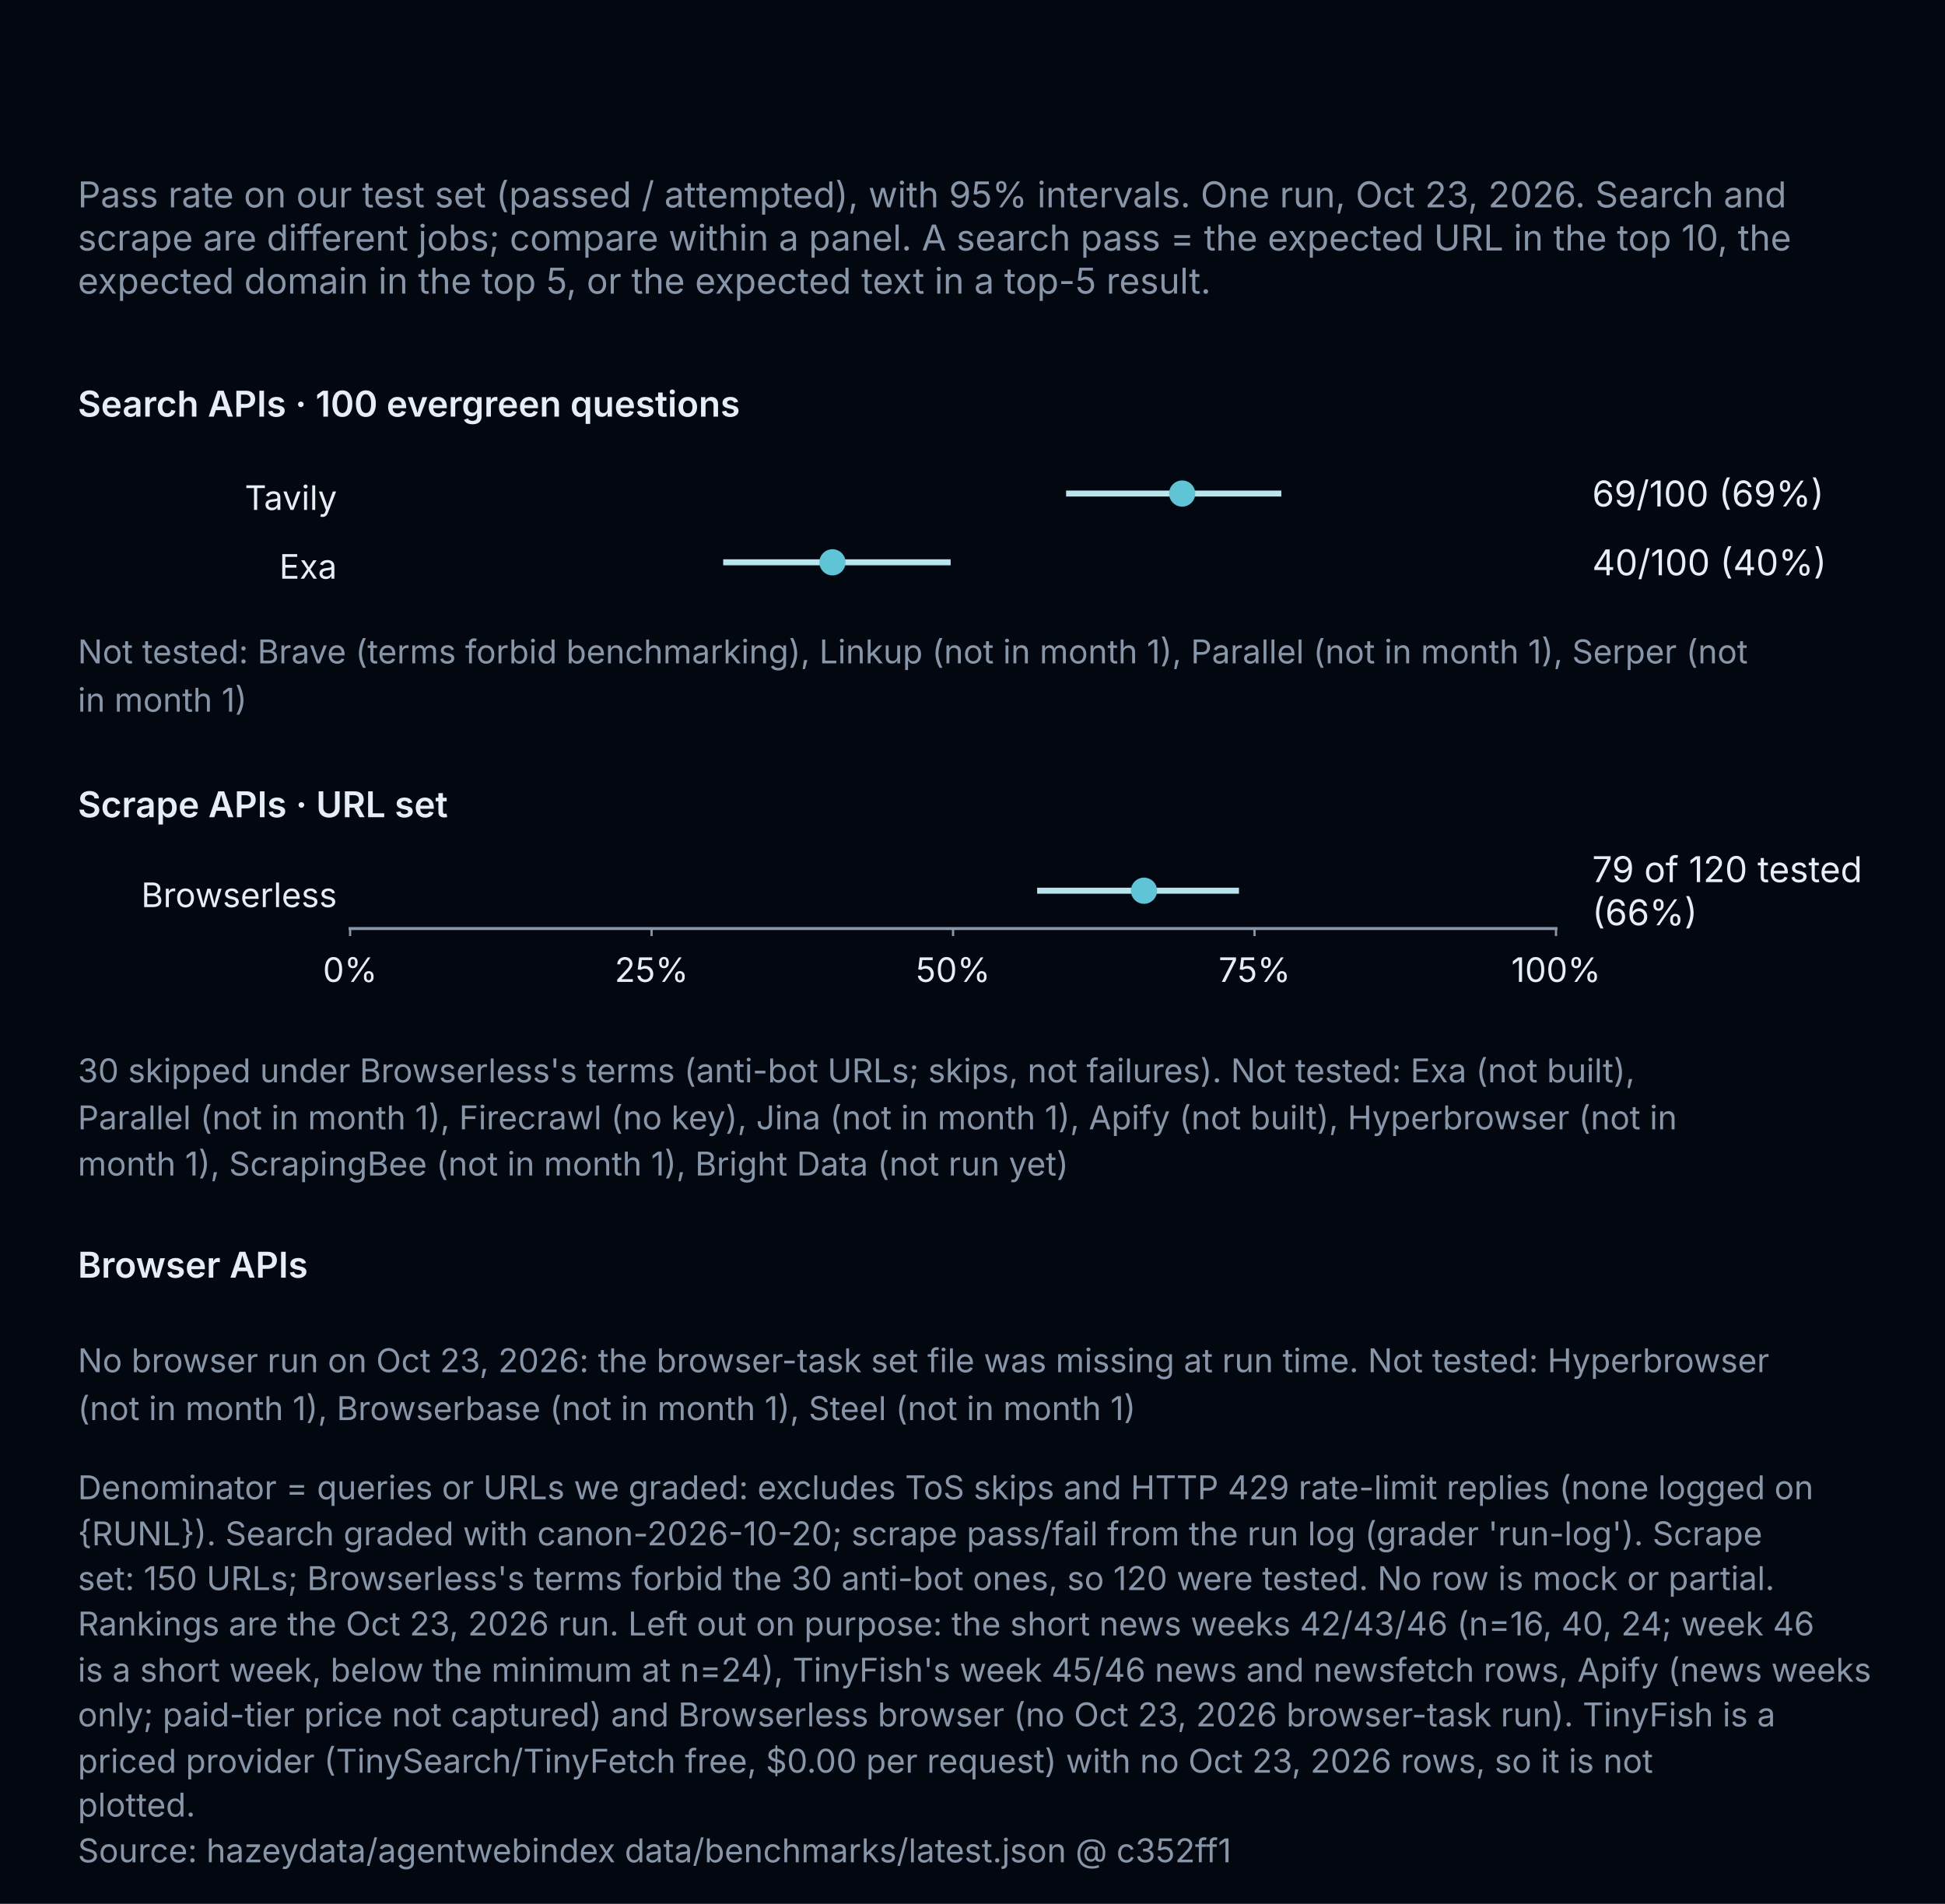
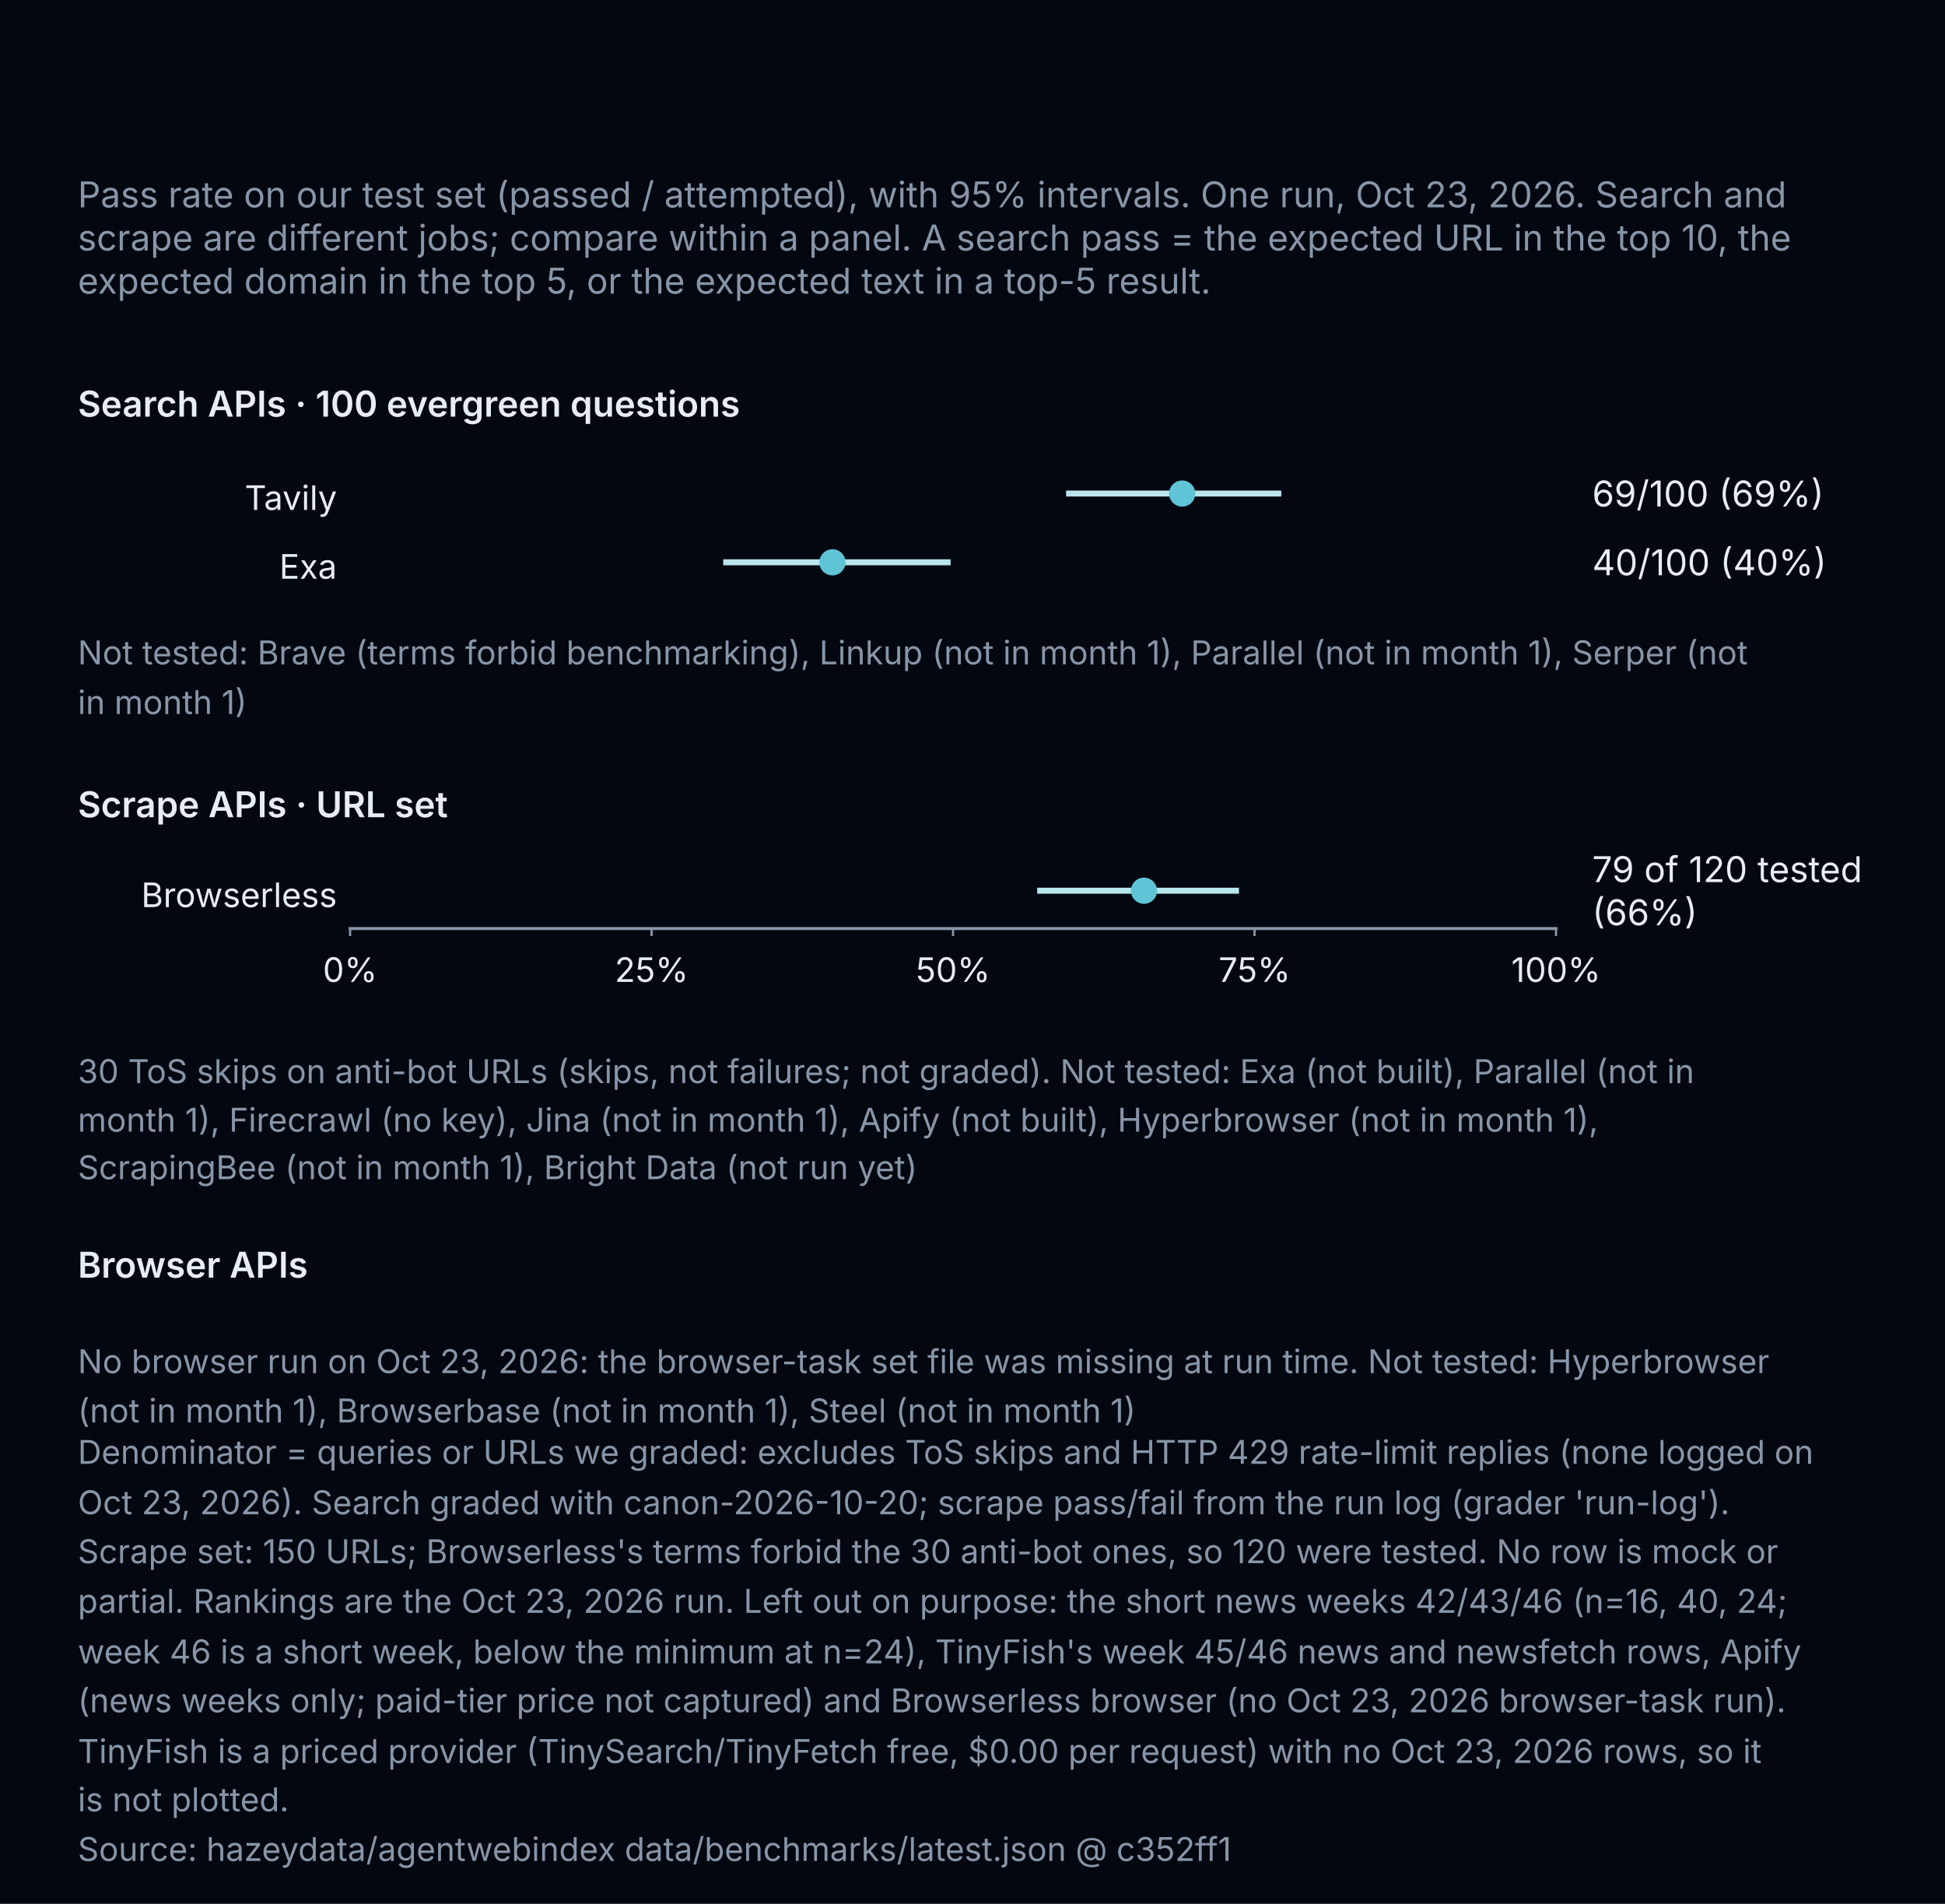
<svg xmlns="http://www.w3.org/2000/svg" xmlns:xlink="http://www.w3.org/1999/xlink" role="img" aria-label="Tavily passed 69% of our 100 evergreen checks, Exa 40%; Browserless passed 66% of 120 scrape checks" width="518.4pt" height="507.364pt" viewBox="0 0 518.4 507.364" version="1.1">
  <defs>
    <style type="text/css">*{stroke-linejoin: round; stroke-linecap: butt}</style>
  </defs>
  <g id="figure_1">
    <g id="patch_1">
      <path d="M 0 507.364  L 518.4 507.364  L 518.4 0  L 0 0  z " style="fill: #03070f" />
    </g>
    <g id="axes_1">
      <g id="patch_2">
        <path d="M 93.312 160.852  L 414.72 160.852  L 414.72 120.532  L 93.312 120.532  z " style="fill: #03070f" />
      </g>
      <g id="matplotlib.axis_1">
        <g id="xtick_1">
          <g id="line2d_1" />
        </g>
        <g id="xtick_2">
          <g id="line2d_2" />
        </g>
        <g id="xtick_3">
          <g id="line2d_3" />
        </g>
        <g id="xtick_4">
          <g id="line2d_4" />
        </g>
        <g id="xtick_5">
          <g id="line2d_5" />
        </g>
      </g>
      <g id="matplotlib.axis_2">
        <g id="ytick_1">
          <g id="line2d_6" />
          <g id="text_1">
            <text style="font-size: 9px; font-family: 'Inter', sans-serif; text-anchor: end; fill: #e6edf5" x="89.812" y="154.216" transform="rotate(-0 89.812 154.2155)">Exa</text>
          </g>
        </g>
        <g id="ytick_2">
          <g id="line2d_7" />
          <g id="text_2">
            <text style="font-size: 9px; font-family: 'Inter', sans-serif; text-anchor: end; fill: #e6edf5" x="89.812" y="135.888" transform="rotate(-0 89.812 135.8882)">Tavily</text>
          </g>
        </g>
      </g>
      <g id="wilson-ci">
-         <path d="M 284.144 131.529  L 341.505 131.529  " clip-path="url(#pdba6e505ed)" style="fill: none; stroke: #b7e4ed; stroke-width: 1.6" />
+         <path d="M 284.144 131.529  L 341.505 131.529  " clip-path="url(#p2577cbed50)" style="fill: none; stroke: #b7e4ed; stroke-width: 1.6" />
      </g>
      <g id="wilson-ci">
-         <path d="M 192.756 149.856  L 253.373 149.856  " clip-path="url(#pdba6e505ed)" style="fill: none; stroke: #b7e4ed; stroke-width: 1.6" />
+         <path d="M 192.756 149.856  L 253.373 149.856  " clip-path="url(#p2577cbed50)" style="fill: none; stroke: #b7e4ed; stroke-width: 1.6" />
      </g>
      <g id="line2d_8">
        <defs>
-           <path id="m805a301ea6" d="M 0 3  C 0.796 3 1.559 2.684 2.121 2.121  C 2.684 1.559 3 0.796 3 0  C 3 -0.796 2.684 -1.559 2.121 -2.121  C 1.559 -2.684 0.796 -3 0 -3  C -0.796 -3 -1.559 -2.684 -2.121 -2.121  C -2.684 -1.559 -3 -0.796 -3 0  C -3 0.796 -2.684 1.559 -2.121 2.121  C -1.559 2.684 -0.796 3 0 3  z " style="stroke: #5fc4d6" />
+           <path id="m9ed224bda4" d="M 0 3  C 0.796 3 1.559 2.684 2.121 2.121  C 2.684 1.559 3 0.796 3 0  C 3 -0.796 2.684 -1.559 2.121 -2.121  C 1.559 -2.684 0.796 -3 0 -3  C -0.796 -3 -1.559 -2.684 -2.121 -2.121  C -2.684 -1.559 -3 -0.796 -3 0  C -3 0.796 -2.684 1.559 -2.121 2.121  C -1.559 2.684 -0.796 3 0 3  z " style="stroke: #5fc4d6" />
        </defs>
-         <g clip-path="url(#pdba6e505ed)">
-           <use xlink:href="#m805a301ea6" x="315.084" y="131.529" style="fill: #5fc4d6; stroke: #5fc4d6" />
+         <g clip-path="url(#p2577cbed50)">
+           <use xlink:href="#m9ed224bda4" x="315.084" y="131.529" style="fill: #5fc4d6; stroke: #5fc4d6" />
        </g>
      </g>
      <g id="text_3">
        <text style="font-size: 9.5px; font-family: 'Inter', sans-serif; text-anchor: start; fill: #e6edf5" x="424.362" y="134.985" transform="rotate(-0 424.3622 134.9847)">69/100 (69%)</text>
      </g>
      <g id="line2d_9">
-         <g clip-path="url(#pdba6e505ed)">
-           <use xlink:href="#m805a301ea6" x="221.875" y="149.856" style="fill: #5fc4d6; stroke: #5fc4d6" />
+         <g clip-path="url(#p2577cbed50)">
+           <use xlink:href="#m9ed224bda4" x="221.875" y="149.856" style="fill: #5fc4d6; stroke: #5fc4d6" />
        </g>
      </g>
      <g id="text_4">
        <text style="font-size: 9.5px; font-family: 'Inter', sans-serif; text-anchor: start; fill: #e6edf5" x="424.362" y="153.312" transform="rotate(-0 424.3622 153.3119)">40/100 (40%)</text>
      </g>
    </g>
    <g id="axes_2">
      <g id="patch_3">
        <path d="M 93.312 247.455  L 414.72 247.455  L 414.72 227.295  L 93.312 227.295  z " style="fill: #03070f" />
      </g>
      <g id="matplotlib.axis_3">
        <g id="xtick_6">
          <g id="line2d_10">
            <defs>
-               <path id="m504e65202b" d="M 0 0  L 0 2  " style="stroke: #8796a8; stroke-width: 0.6" />
+               <path id="m170215edcb" d="M 0 0  L 0 2  " style="stroke: #8796a8; stroke-width: 0.6" />
            </defs>
            <g>
-               <use xlink:href="#m504e65202b" x="93.312" y="247.455" style="fill: #8796a8; stroke: #8796a8; stroke-width: 0.6" />
+               <use xlink:href="#m170215edcb" x="93.312" y="247.455" style="fill: #8796a8; stroke: #8796a8; stroke-width: 0.6" />
            </g>
          </g>
          <g id="text_5">
            <text style="font-size: 9px; font-family: 'Inter', sans-serif; text-anchor: middle; fill: #e6edf5" x="93.312" y="261.674" transform="rotate(-0 93.312 261.6737)">0%</text>
          </g>
        </g>
        <g id="xtick_7">
          <g id="line2d_11">
            <g>
-               <use xlink:href="#m504e65202b" x="173.664" y="247.455" style="fill: #8796a8; stroke: #8796a8; stroke-width: 0.6" />
+               <use xlink:href="#m170215edcb" x="173.664" y="247.455" style="fill: #8796a8; stroke: #8796a8; stroke-width: 0.6" />
            </g>
          </g>
          <g id="text_6">
            <text style="font-size: 9px; font-family: 'Inter', sans-serif; text-anchor: middle; fill: #e6edf5" x="173.664" y="261.674" transform="rotate(-0 173.664 261.6737)">25%</text>
          </g>
        </g>
        <g id="xtick_8">
          <g id="line2d_12">
            <g>
-               <use xlink:href="#m504e65202b" x="254.016" y="247.455" style="fill: #8796a8; stroke: #8796a8; stroke-width: 0.6" />
+               <use xlink:href="#m170215edcb" x="254.016" y="247.455" style="fill: #8796a8; stroke: #8796a8; stroke-width: 0.6" />
            </g>
          </g>
          <g id="text_7">
            <text style="font-size: 9px; font-family: 'Inter', sans-serif; text-anchor: middle; fill: #e6edf5" x="254.016" y="261.674" transform="rotate(-0 254.016 261.6737)">50%</text>
          </g>
        </g>
        <g id="xtick_9">
          <g id="line2d_13">
            <g>
-               <use xlink:href="#m504e65202b" x="334.368" y="247.455" style="fill: #8796a8; stroke: #8796a8; stroke-width: 0.6" />
+               <use xlink:href="#m170215edcb" x="334.368" y="247.455" style="fill: #8796a8; stroke: #8796a8; stroke-width: 0.6" />
            </g>
          </g>
          <g id="text_8">
            <text style="font-size: 9px; font-family: 'Inter', sans-serif; text-anchor: middle; fill: #e6edf5" x="334.368" y="261.674" transform="rotate(-0 334.368 261.6737)">75%</text>
          </g>
        </g>
        <g id="xtick_10">
          <g id="line2d_14">
            <g>
-               <use xlink:href="#m504e65202b" x="414.72" y="247.455" style="fill: #8796a8; stroke: #8796a8; stroke-width: 0.6" />
+               <use xlink:href="#m170215edcb" x="414.72" y="247.455" style="fill: #8796a8; stroke: #8796a8; stroke-width: 0.6" />
            </g>
          </g>
          <g id="text_9">
            <text style="font-size: 9px; font-family: 'Inter', sans-serif; text-anchor: middle; fill: #e6edf5" x="414.72" y="261.674" transform="rotate(-0 414.72 261.6737)">100%</text>
          </g>
        </g>
      </g>
      <g id="matplotlib.axis_4">
        <g id="ytick_3">
          <g id="line2d_15" />
          <g id="text_10">
            <text style="font-size: 9px; font-family: 'Inter', sans-serif; text-anchor: end; fill: #e6edf5" x="89.812" y="241.734" transform="rotate(-0 89.812 241.7344)">Browserless</text>
          </g>
        </g>
      </g>
      <g id="wilson-ci">
-         <path d="M 276.433 237.375  L 330.221 237.375  " clip-path="url(#p7c1cec6409)" style="fill: none; stroke: #b7e4ed; stroke-width: 1.6" />
+         <path d="M 276.433 237.375  L 330.221 237.375  " clip-path="url(#p5f905f3876)" style="fill: none; stroke: #b7e4ed; stroke-width: 1.6" />
      </g>
      <g id="patch_4">
        <path d="M 93.312 247.455  L 414.72 247.455  " style="fill: none; stroke: #8796a8; stroke-width: 0.8; stroke-linejoin: miter; stroke-linecap: square" />
      </g>
      <g id="line2d_16">
-         <g clip-path="url(#p7c1cec6409)">
-           <use xlink:href="#m805a301ea6" x="304.906" y="237.375" style="fill: #5fc4d6; stroke: #5fc4d6" />
+         <g clip-path="url(#p5f905f3876)">
+           <use xlink:href="#m9ed224bda4" x="304.906" y="237.375" style="fill: #5fc4d6; stroke: #5fc4d6" />
        </g>
      </g>
      <g id="text_11">
        <text style="font-size: 9.5px; font-family: 'Inter', sans-serif; fill: #e6edf5" transform="translate(424.3622 235.0835)">79 of 120 tested</text>
        <text style="font-size: 9.5px; font-family: 'Inter', sans-serif; fill: #e6edf5" transform="translate(424.3622 246.5781)">(66%)</text>
      </g>
    </g>
    <g id="text_13">
      <text style="font-size: 9.5px; font-family: 'Inter', sans-serif; fill: #8796a8" transform="translate(20.736 55.26062)">Pass rate on our test set (passed / attempted), with 95% intervals. One run, Oct 23, 2026. Search and</text>
      <text style="font-size: 9.5px; font-family: 'Inter', sans-serif; fill: #8796a8" transform="translate(20.736 66.75525)">scrape are different jobs; compare within a panel. A search pass = the expected URL in the top 10, the</text>
      <text style="font-size: 9.5px; font-family: 'Inter', sans-serif; fill: #8796a8" transform="translate(20.736 78.24988)">expected domain in the top 5, or the expected text in a top-5 result.</text>
    </g>
    <g id="text_14">
      <text style="font-weight: 600; font-size: 9.5px; font-family: 'Inter', sans-serif; text-anchor: start; fill: #e6edf5" x="20.736" y="111.028" transform="rotate(-0 20.736 111.0283)">Search APIs · 100 evergreen questions</text>
    </g>
    <g id="text_15">
-       <text style="font-size: 8.75px; font-family: 'Inter', sans-serif; fill: #8796a8" transform="translate(20.736 176.7826)">Not tested: Brave (terms forbid benchmarking), Linkup (not in month 1), Parallel (not in month 1), Serper (not</text>
-       <text style="font-size: 8.75px; font-family: 'Inter', sans-serif; fill: #8796a8" transform="translate(20.736 189.6574)">in month 1)</text>
+       <text style="font-size: 8.75px; font-family: 'Inter', sans-serif; fill: #8796a8" transform="translate(20.736 177.0394)">Not tested: Brave (terms forbid benchmarking), Linkup (not in month 1), Parallel (not in month 1), Serper (not</text>
+       <text style="font-size: 8.75px; font-family: 'Inter', sans-serif; fill: #8796a8" transform="translate(20.736 190.2929)">in month 1)</text>
    </g>
    <g id="text_16">
      <text style="font-weight: 600; font-size: 9.5px; font-family: 'Inter', sans-serif; text-anchor: start; fill: #e6edf5" x="20.736" y="217.791" transform="rotate(-0 20.736 217.7908)">Scrape APIs · URL set</text>
    </g>
    <g id="text_17">
-       <text style="font-size: 8.75px; font-family: 'Inter', sans-serif; fill: #8796a8" transform="translate(20.736 288.4397)">30 skipped under Browserless's terms (anti-bot URLs; skips, not failures). Not tested: Exa (not built),</text>
-       <text style="font-size: 8.75px; font-family: 'Inter', sans-serif; fill: #8796a8" transform="translate(20.736 300.9599)">Parallel (not in month 1), Firecrawl (no key), Jina (not in month 1), Apify (not built), Hyperbrowser (not in</text>
-       <text style="font-size: 8.75px; font-family: 'Inter', sans-serif; fill: #8796a8" transform="translate(20.736 313.2683)">month 1), ScrapingBee (not in month 1), Bright Data (not run yet)</text>
+       <text style="font-size: 8.75px; font-family: 'Inter', sans-serif; fill: #8796a8" transform="translate(20.736 288.6409)">30 ToS skips on anti-bot URLs (skips, not failures; not graded). Not tested: Exa (not built), Parallel (not in</text>
+       <text style="font-size: 8.75px; font-family: 'Inter', sans-serif; fill: #8796a8" transform="translate(20.736 301.5806)">month 1), Firecrawl (no key), Jina (not in month 1), Apify (not built), Hyperbrowser (not in month 1),</text>
+       <text style="font-size: 8.75px; font-family: 'Inter', sans-serif; fill: #8796a8" transform="translate(20.736 314.251)">ScrapingBee (not in month 1), Bright Data (not run yet)</text>
    </g>
    <g id="text_18">
      <text style="font-weight: 600; font-size: 9.5px; font-family: 'Inter', sans-serif; text-anchor: start; fill: #e6edf5" x="20.736" y="340.495" transform="rotate(-0 20.736 340.4946)">Browser APIs</text>
    </g>
    <g id="text_19">
-       <text style="font-size: 8.75px; font-family: 'Inter', sans-serif; fill: #8796a8" transform="translate(20.736 365.6898)">No browser run on Oct 23, 2026: the browser-task set file was missing at run time. Not tested: Hyperbrowser</text>
-       <text style="font-size: 8.75px; font-family: 'Inter', sans-serif; fill: #8796a8" transform="translate(20.736 378.4424)">(not in month 1), Browserbase (not in month 1), Steel (not in month 1)</text>
+       <text style="font-size: 8.75px; font-family: 'Inter', sans-serif; fill: #8796a8" transform="translate(20.736 365.9395)">No browser run on Oct 23, 2026: the browser-task set file was missing at run time. Not tested: Hyperbrowser</text>
+       <text style="font-size: 8.75px; font-family: 'Inter', sans-serif; fill: #8796a8" transform="translate(20.736 379.0673)">(not in month 1), Browserbase (not in month 1), Steel (not in month 1)</text>
    </g>
    <g id="text_20">
-       <text style="font-size: 8.75px; font-family: 'Inter', sans-serif; fill: #8796a8" transform="translate(20.736 399.5421)">Denominator = queries or URLs we graded: excludes ToS skips and HTTP 429 rate-limit replies (none logged on</text>
-       <text style="font-size: 8.75px; font-family: 'Inter', sans-serif; fill: #8796a8" transform="translate(20.736 411.8254)">{RUNL}). Search graded with canon-2026-10-20; scrape pass/fail from the run log (grader 'run-log'). Scrape</text>
-       <text style="font-size: 8.75px; font-family: 'Inter', sans-serif; fill: #8796a8" transform="translate(20.736 423.7469)">set: 150 URLs; Browserless's terms forbid the 30 anti-bot ones, so 120 were tested. No row is mock or partial.</text>
-       <text style="font-size: 8.75px; font-family: 'Inter', sans-serif; fill: #8796a8" transform="translate(20.736 435.8409)">Rankings are the Oct 23, 2026 run. Left out on purpose: the short news weeks 42/43/46 (n=16, 40, 24; week 46</text>
-       <text style="font-size: 8.75px; font-family: 'Inter', sans-serif; fill: #8796a8" transform="translate(20.736 448.1555)">is a short week, below the minimum at n=24), TinyFish's week 45/46 news and newsfetch rows, Apify (news weeks</text>
-       <text style="font-size: 8.75px; font-family: 'Inter', sans-serif; fill: #8796a8" transform="translate(20.736 460.0714)">only; paid-tier price not captured) and Browserless browser (no Oct 23, 2026 browser-task run). TinyFish is a</text>
-       <text style="font-size: 8.75px; font-family: 'Inter', sans-serif; fill: #8796a8" transform="translate(20.736 472.4191)">priced provider (TinySearch/TinyFetch free, $0.00 per request) with no Oct 23, 2026 rows, so it is not</text>
-       <text style="font-size: 8.75px; font-family: 'Inter', sans-serif; fill: #8796a8" transform="translate(20.736 484.1081)">plotted.</text>
-       <text style="font-size: 8.75px; font-family: 'Inter', sans-serif; fill: #8796a8" transform="translate(20.736 496.2977)">Source: hazeydata/agentwebindex data/benchmarks/latest.json @ c352ff1</text>
+       <text style="font-size: 8.75px; font-family: 'Inter', sans-serif; fill: #8796a8" transform="translate(20.736 390.1088)">Denominator = queries or URLs we graded: excludes ToS skips and HTTP 429 rate-limit replies (none logged on</text>
+       <text style="font-size: 8.75px; font-family: 'Inter', sans-serif; fill: #8796a8" transform="translate(20.736 403.5437)">Oct 23, 2026). Search graded with canon-2026-10-20; scrape pass/fail from the run log (grader 'run-log').</text>
+       <text style="font-size: 8.75px; font-family: 'Inter', sans-serif; fill: #8796a8" transform="translate(20.736 416.5828)">Scrape set: 150 URLs; Browserless's terms forbid the 30 anti-bot ones, so 120 were tested. No row is mock or</text>
+       <text style="font-size: 8.75px; font-family: 'Inter', sans-serif; fill: #8796a8" transform="translate(20.736 429.8106)">partial. Rankings are the Oct 23, 2026 run. Left out on purpose: the short news weeks 42/43/46 (n=16, 40, 24;</text>
+       <text style="font-size: 8.75px; font-family: 'Inter', sans-serif; fill: #8796a8" transform="translate(20.736 443.2797)">week 46 is a short week, below the minimum at n=24), TinyFish's week 45/46 news and newsfetch rows, Apify</text>
+       <text style="font-size: 8.75px; font-family: 'Inter', sans-serif; fill: #8796a8" transform="translate(20.736 456.3127)">(news weeks only; paid-tier price not captured) and Browserless browser (no Oct 23, 2026 browser-task run).</text>
+       <text style="font-size: 8.75px; font-family: 'Inter', sans-serif; fill: #8796a8" transform="translate(20.736 469.818)">TinyFish is a priced provider (TinySearch/TinyFetch free, $0.00 per request) with no Oct 23, 2026 rows, so it</text>
+       <text style="font-size: 8.75px; font-family: 'Inter', sans-serif; fill: #8796a8" transform="translate(20.736 482.7075)">is not plotted.</text>
+       <text style="font-size: 8.75px; font-family: 'Inter', sans-serif; fill: #8796a8" transform="translate(20.736 495.9353)">Source: hazeydata/agentwebindex data/benchmarks/latest.json @ c352ff1</text>
    </g>
  </g>
  <defs>
-     <clipPath id="pdba6e505ed">
+     <clipPath id="p2577cbed50">
      <rect x="93.312" y="120.532" width="321.408" height="40.32" />
    </clipPath>
-     <clipPath id="p7c1cec6409">
+     <clipPath id="p5f905f3876">
      <rect x="93.312" y="227.295" width="321.408" height="20.16" />
    </clipPath>
  </defs>
</svg>
